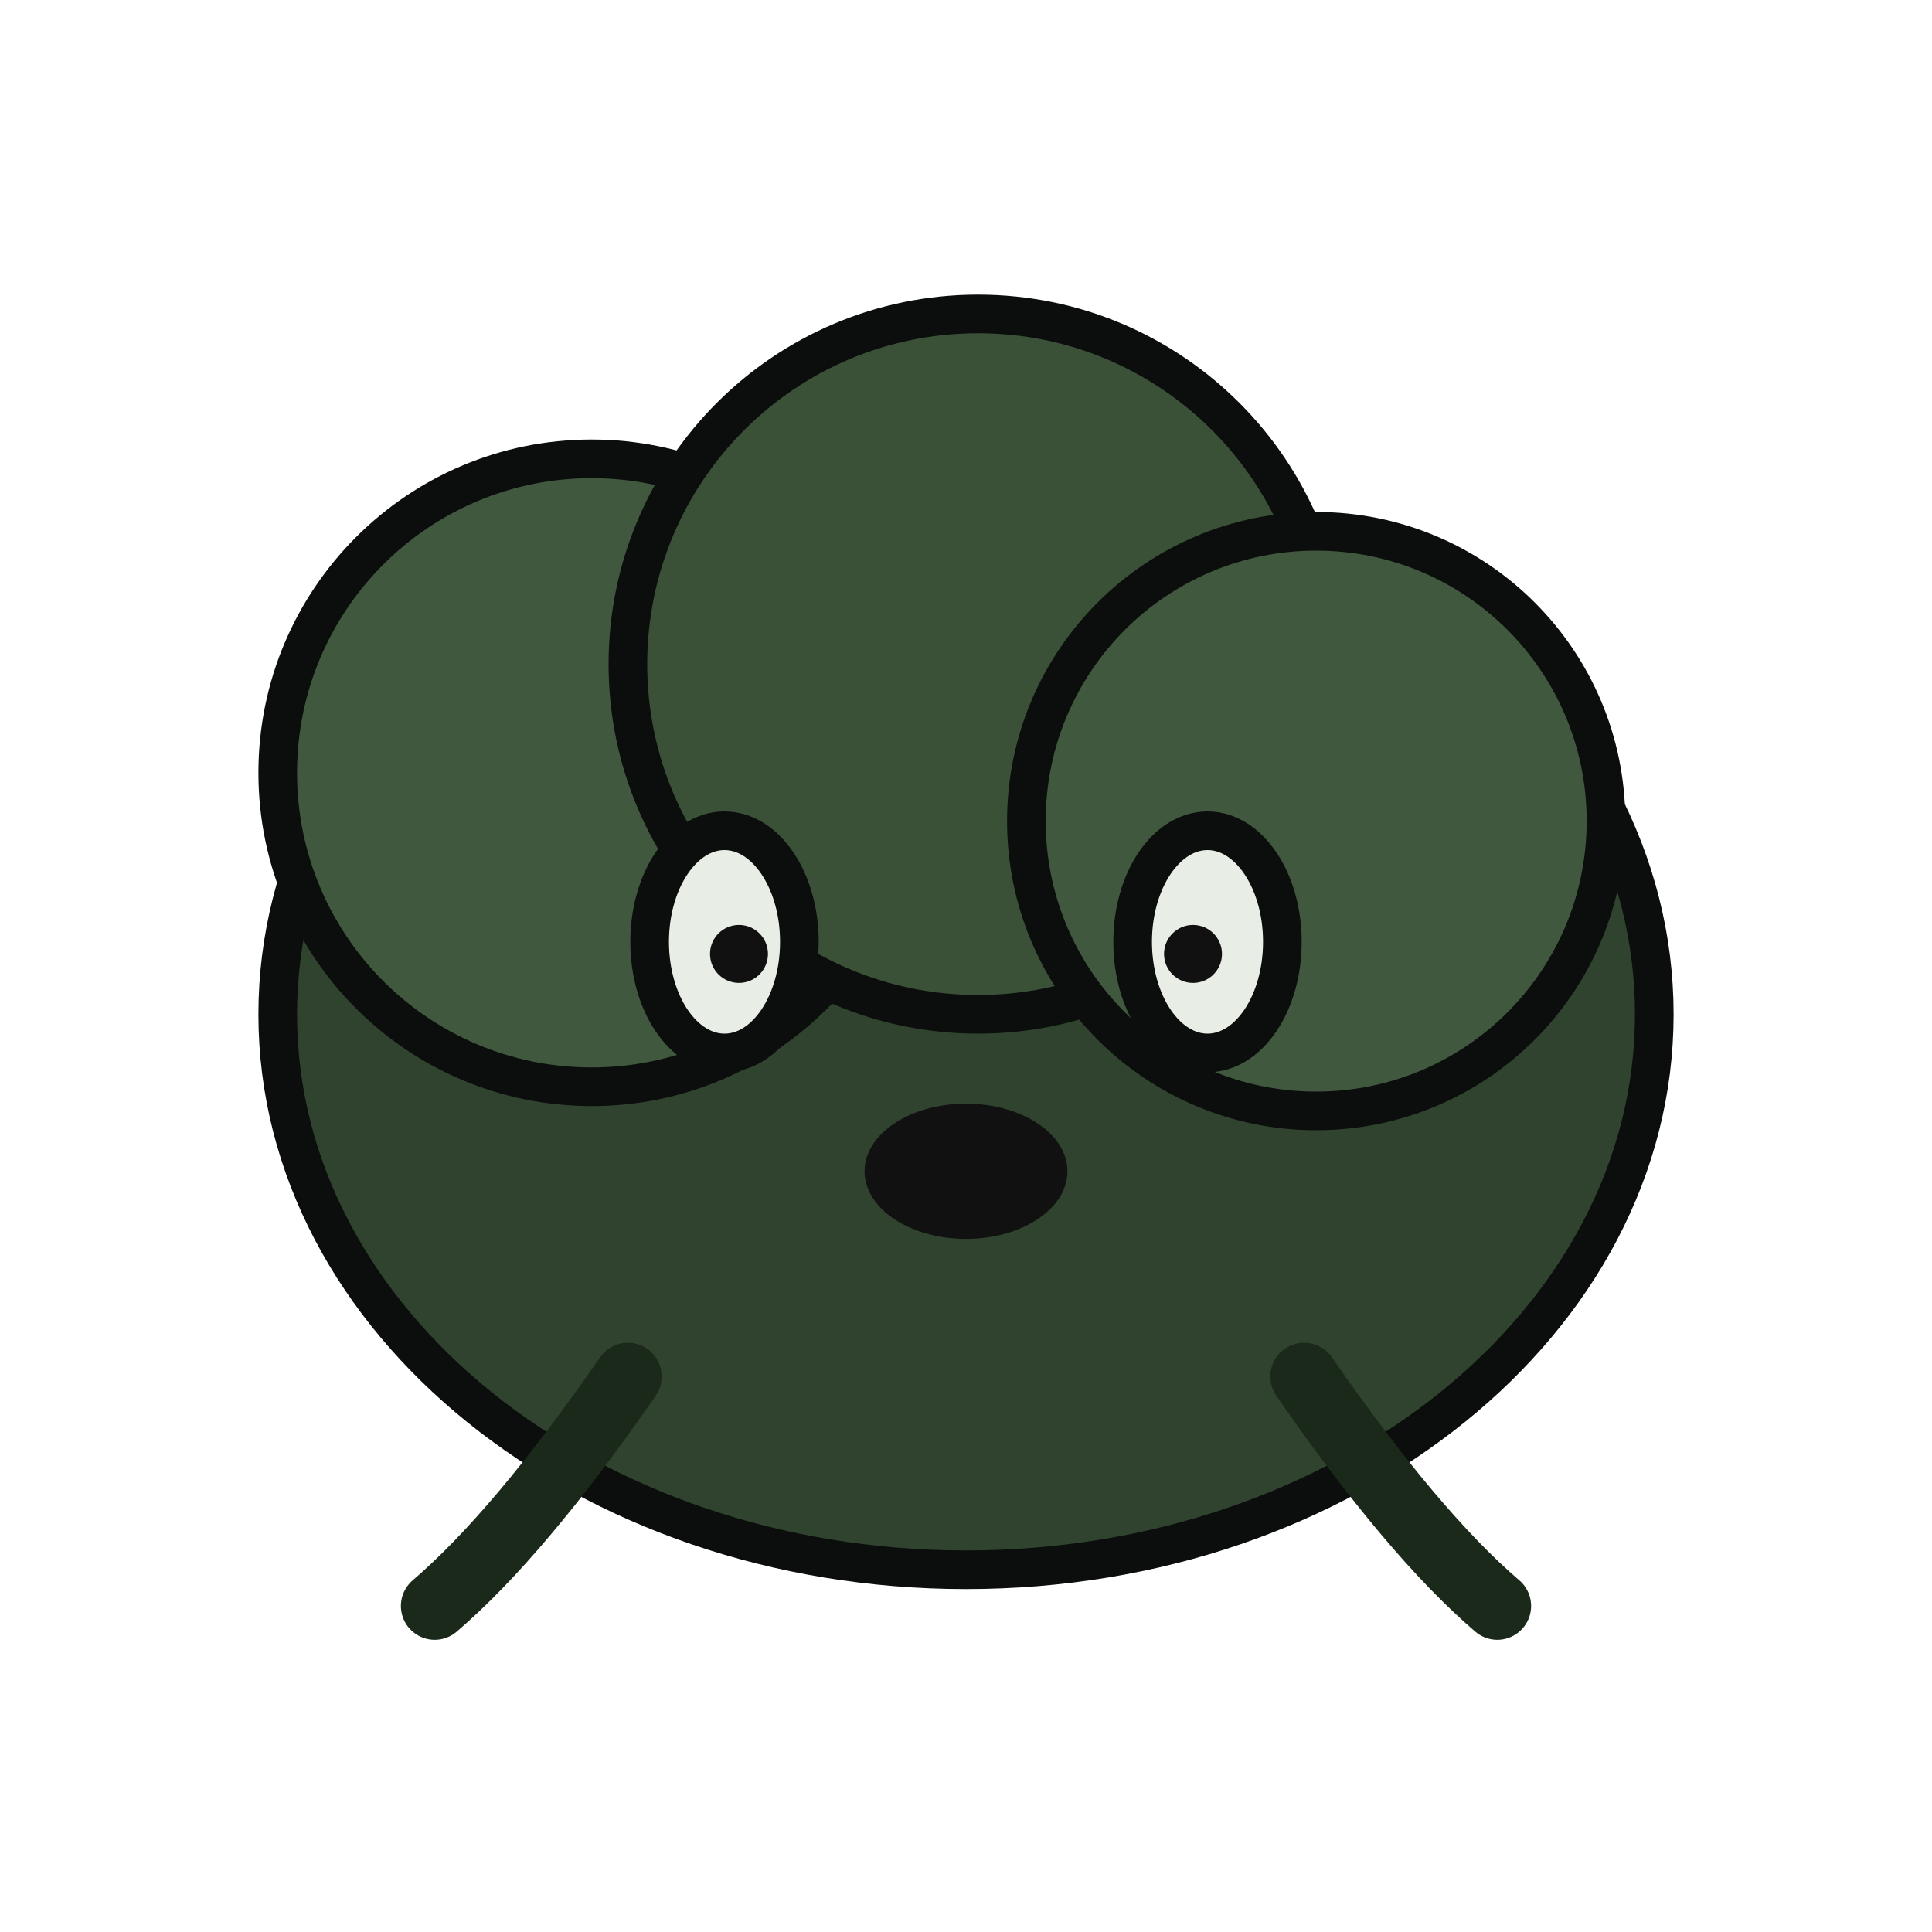
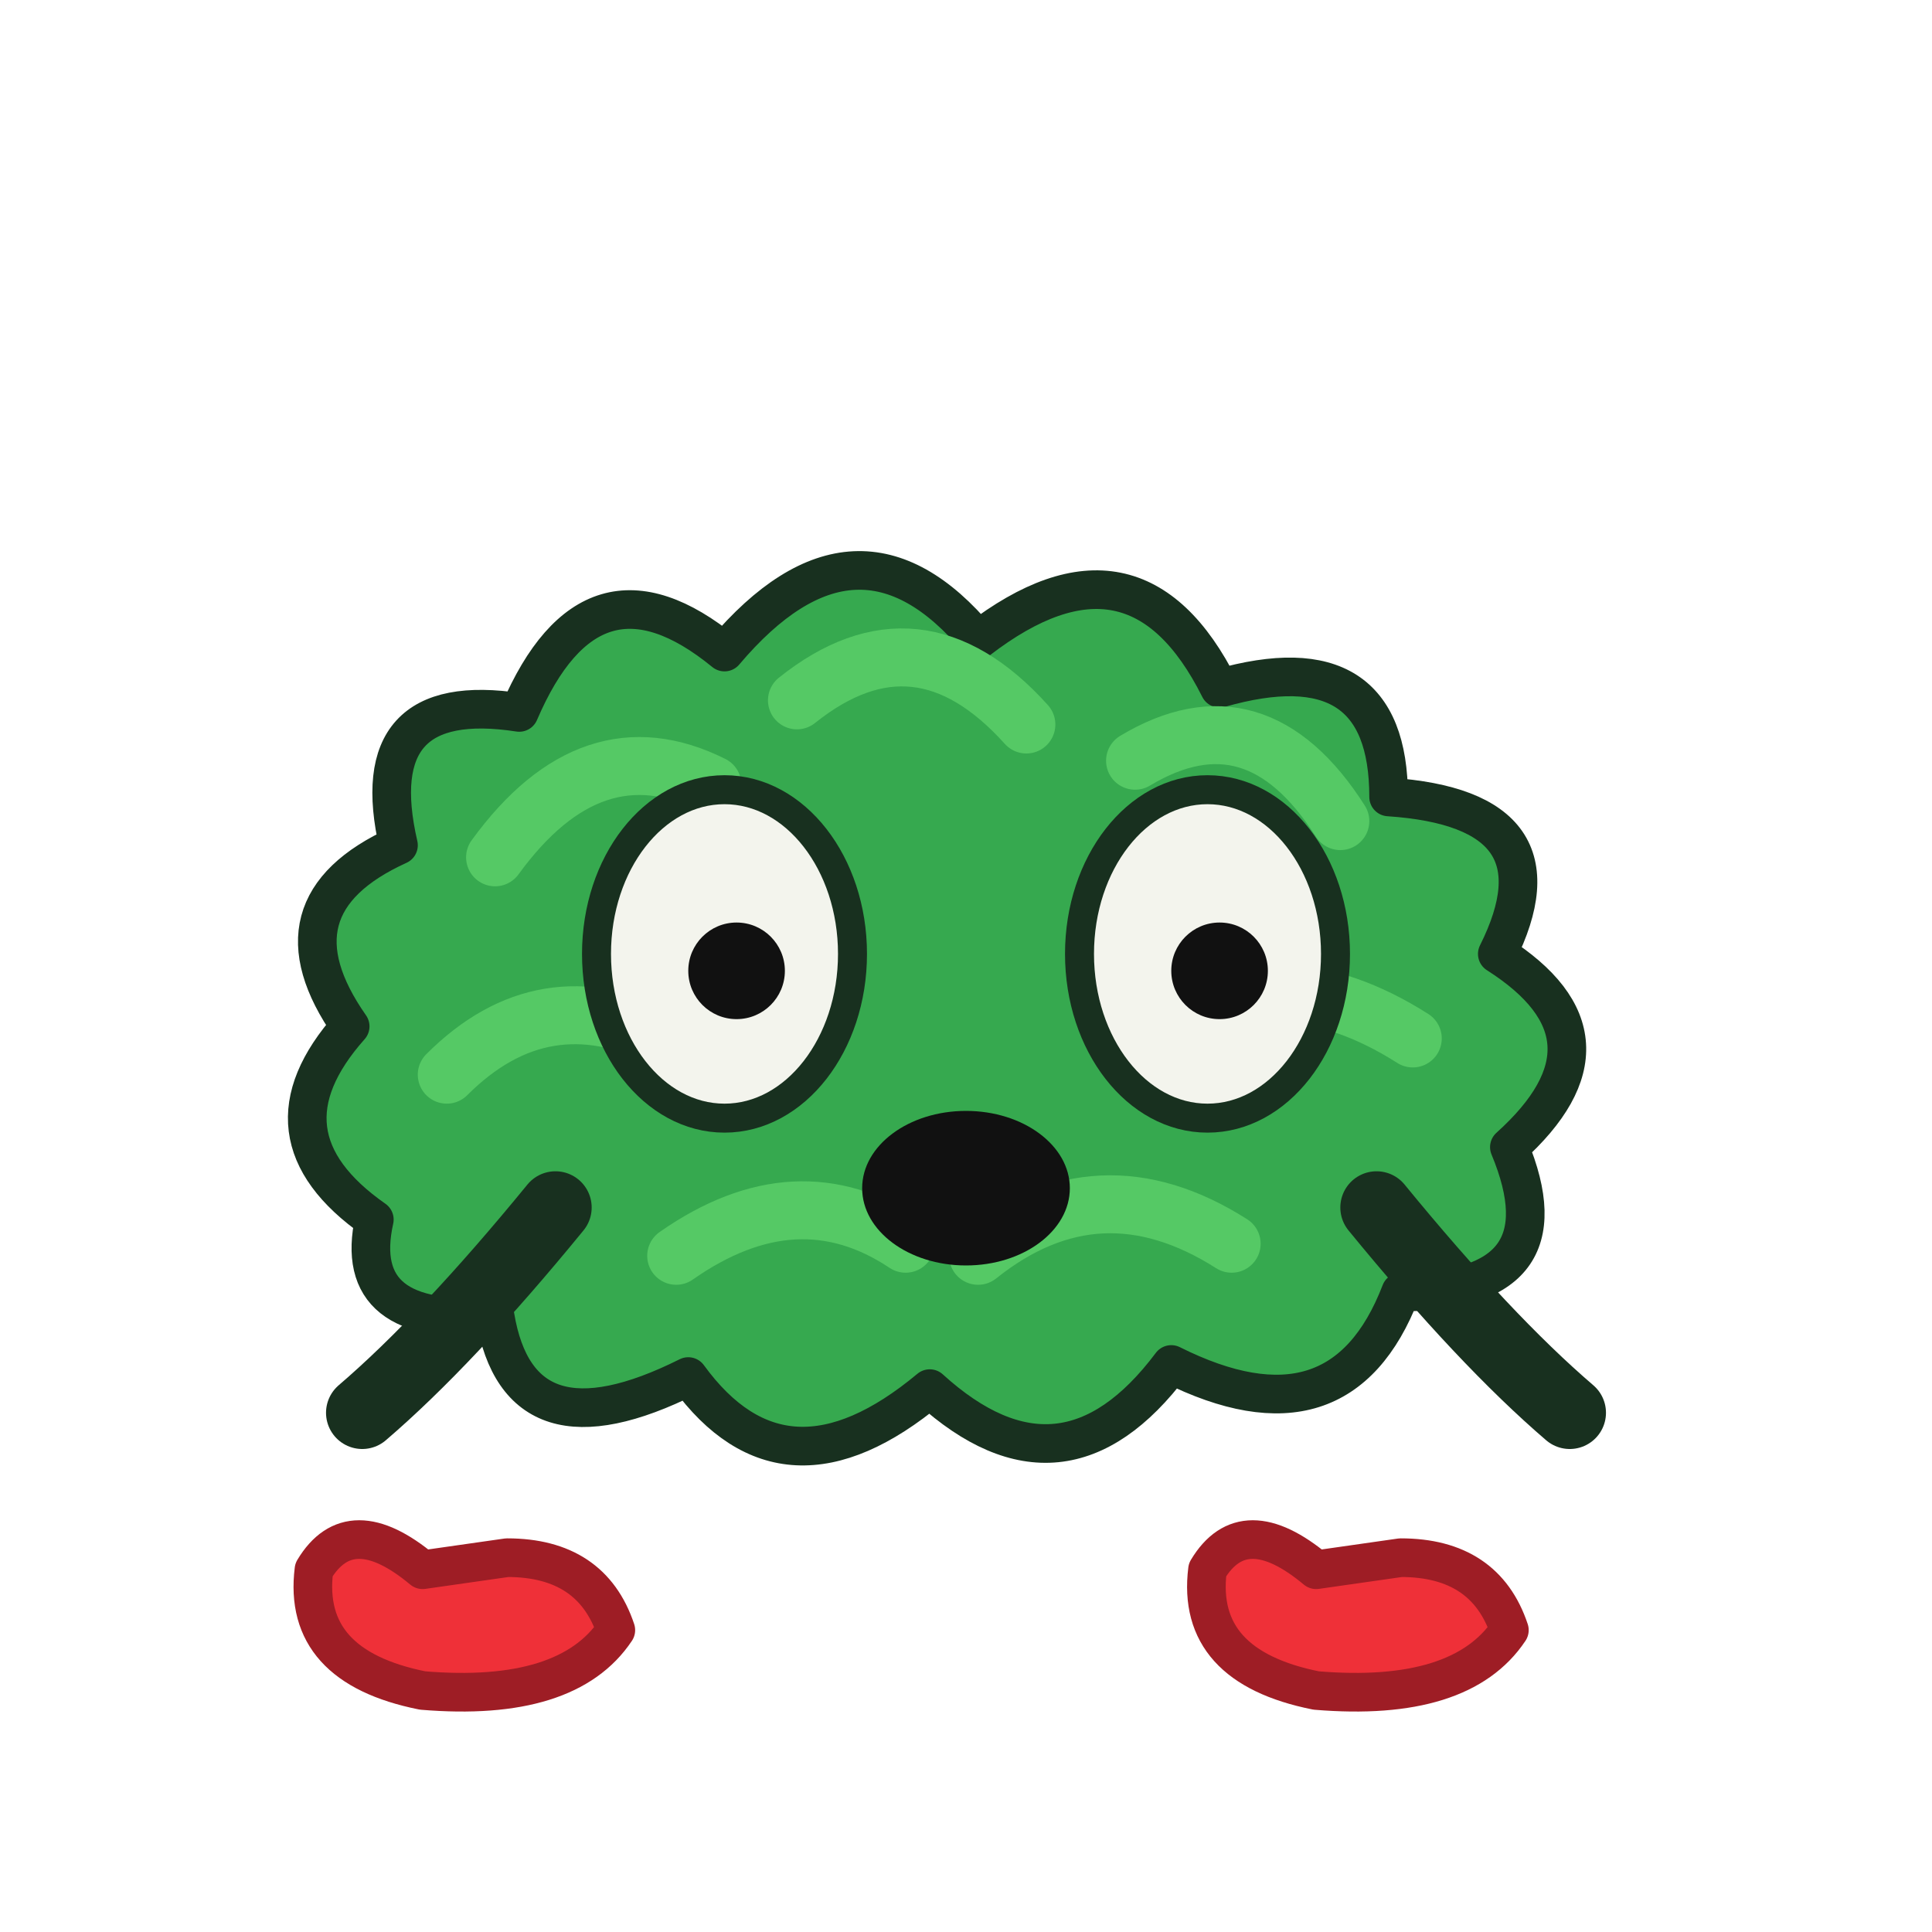
<svg xmlns="http://www.w3.org/2000/svg" width="800" height="800" viewBox="0 0 800 800">
  <rect width="800" height="800" fill="none" />
-   <g stroke="#0b0e0c" stroke-width="16">
-     <ellipse cx="400" cy="420" rx="285" ry="230" fill="#30432f" />
-     <circle cx="245" cy="320" r="130" fill="#40583d" />
-     <circle cx="405" cy="275" r="145" fill="#3a5138" />
-     <circle cx="545" cy="340" r="120" fill="#40583d" />
-     <path d="M260 570 Q215 635 180 665 M540 570 Q585 635 620 665" fill="none" stroke="#1b291b" stroke-width="28" stroke-linecap="round" />
-     <ellipse cx="300" cy="390" rx="31" ry="46" fill="#e8eee5" />
-     <ellipse cx="500" cy="390" rx="31" ry="46" fill="#e8eee5" />
-     <circle cx="306" cy="395" r="12" fill="#111" stroke="none" />
-     <circle cx="494" cy="395" r="12" fill="#111" stroke="none" />
-     <ellipse cx="400" cy="485" rx="42" ry="28" fill="#111" stroke="none" />
+   <g stroke="#18301f" stroke-width="16" stroke-linecap="round" stroke-linejoin="round">
+     <path d="M155 505 Q105 470 145 425 Q110 375 165 350 Q150 285 215 295 Q245 225 300 270 Q355 205 405 265 Q470 215 505 285 Q575 265 575 330 Q650 335 620 395 Q675 430 625 475 Q650 535 580 535 Q555 600 485 565 Q440 625 385 575 Q325 625 285 570 Q215 605 205 545 Q145 550 155 505 Z" fill="#36a94f" />
+     <path d="M205 355 Q245 300 295 325 M330 290 Q380 250 425 300 M470 315 Q520 285 555 340 M185 445 Q225 405 275 430 M480 425 Q530 395 585 430 M280 520 Q330 485 375 515 M405 520 Q455 480 510 515" fill="none" stroke="#55c965" stroke-width="24" />
+     <ellipse cx="300" cy="395" rx="53" ry="68" fill="#f3f4ed" stroke-width="12" />
+     <ellipse cx="500" cy="395" rx="53" ry="68" fill="#f3f4ed" stroke-width="12" />
+     <circle cx="305" cy="402" r="20" fill="#111" stroke="none" />
+     <circle cx="505" cy="402" r="20" fill="#111" stroke="none" />
+     <ellipse cx="400" cy="492" rx="43" ry="32" fill="#111" stroke="none" />
+     <path d="M230 500 Q185 555 150 585 M570 500 Q615 555 650 585" fill="none" stroke="#18301f" stroke-width="30" />
+     <path d="M175 650 Q145 625 130 650 Q125 690 175 700 Q235 705 255 675 Q245 645 210 645 Z" fill="#ef3038" stroke="#9e1d25" />
+     <path d="M545 650 Q515 625 500 650 Q495 690 545 700 Q605 705 625 675 Q615 645 580 645 Z" fill="#ef3038" stroke="#9e1d25" />
  </g>
</svg>
